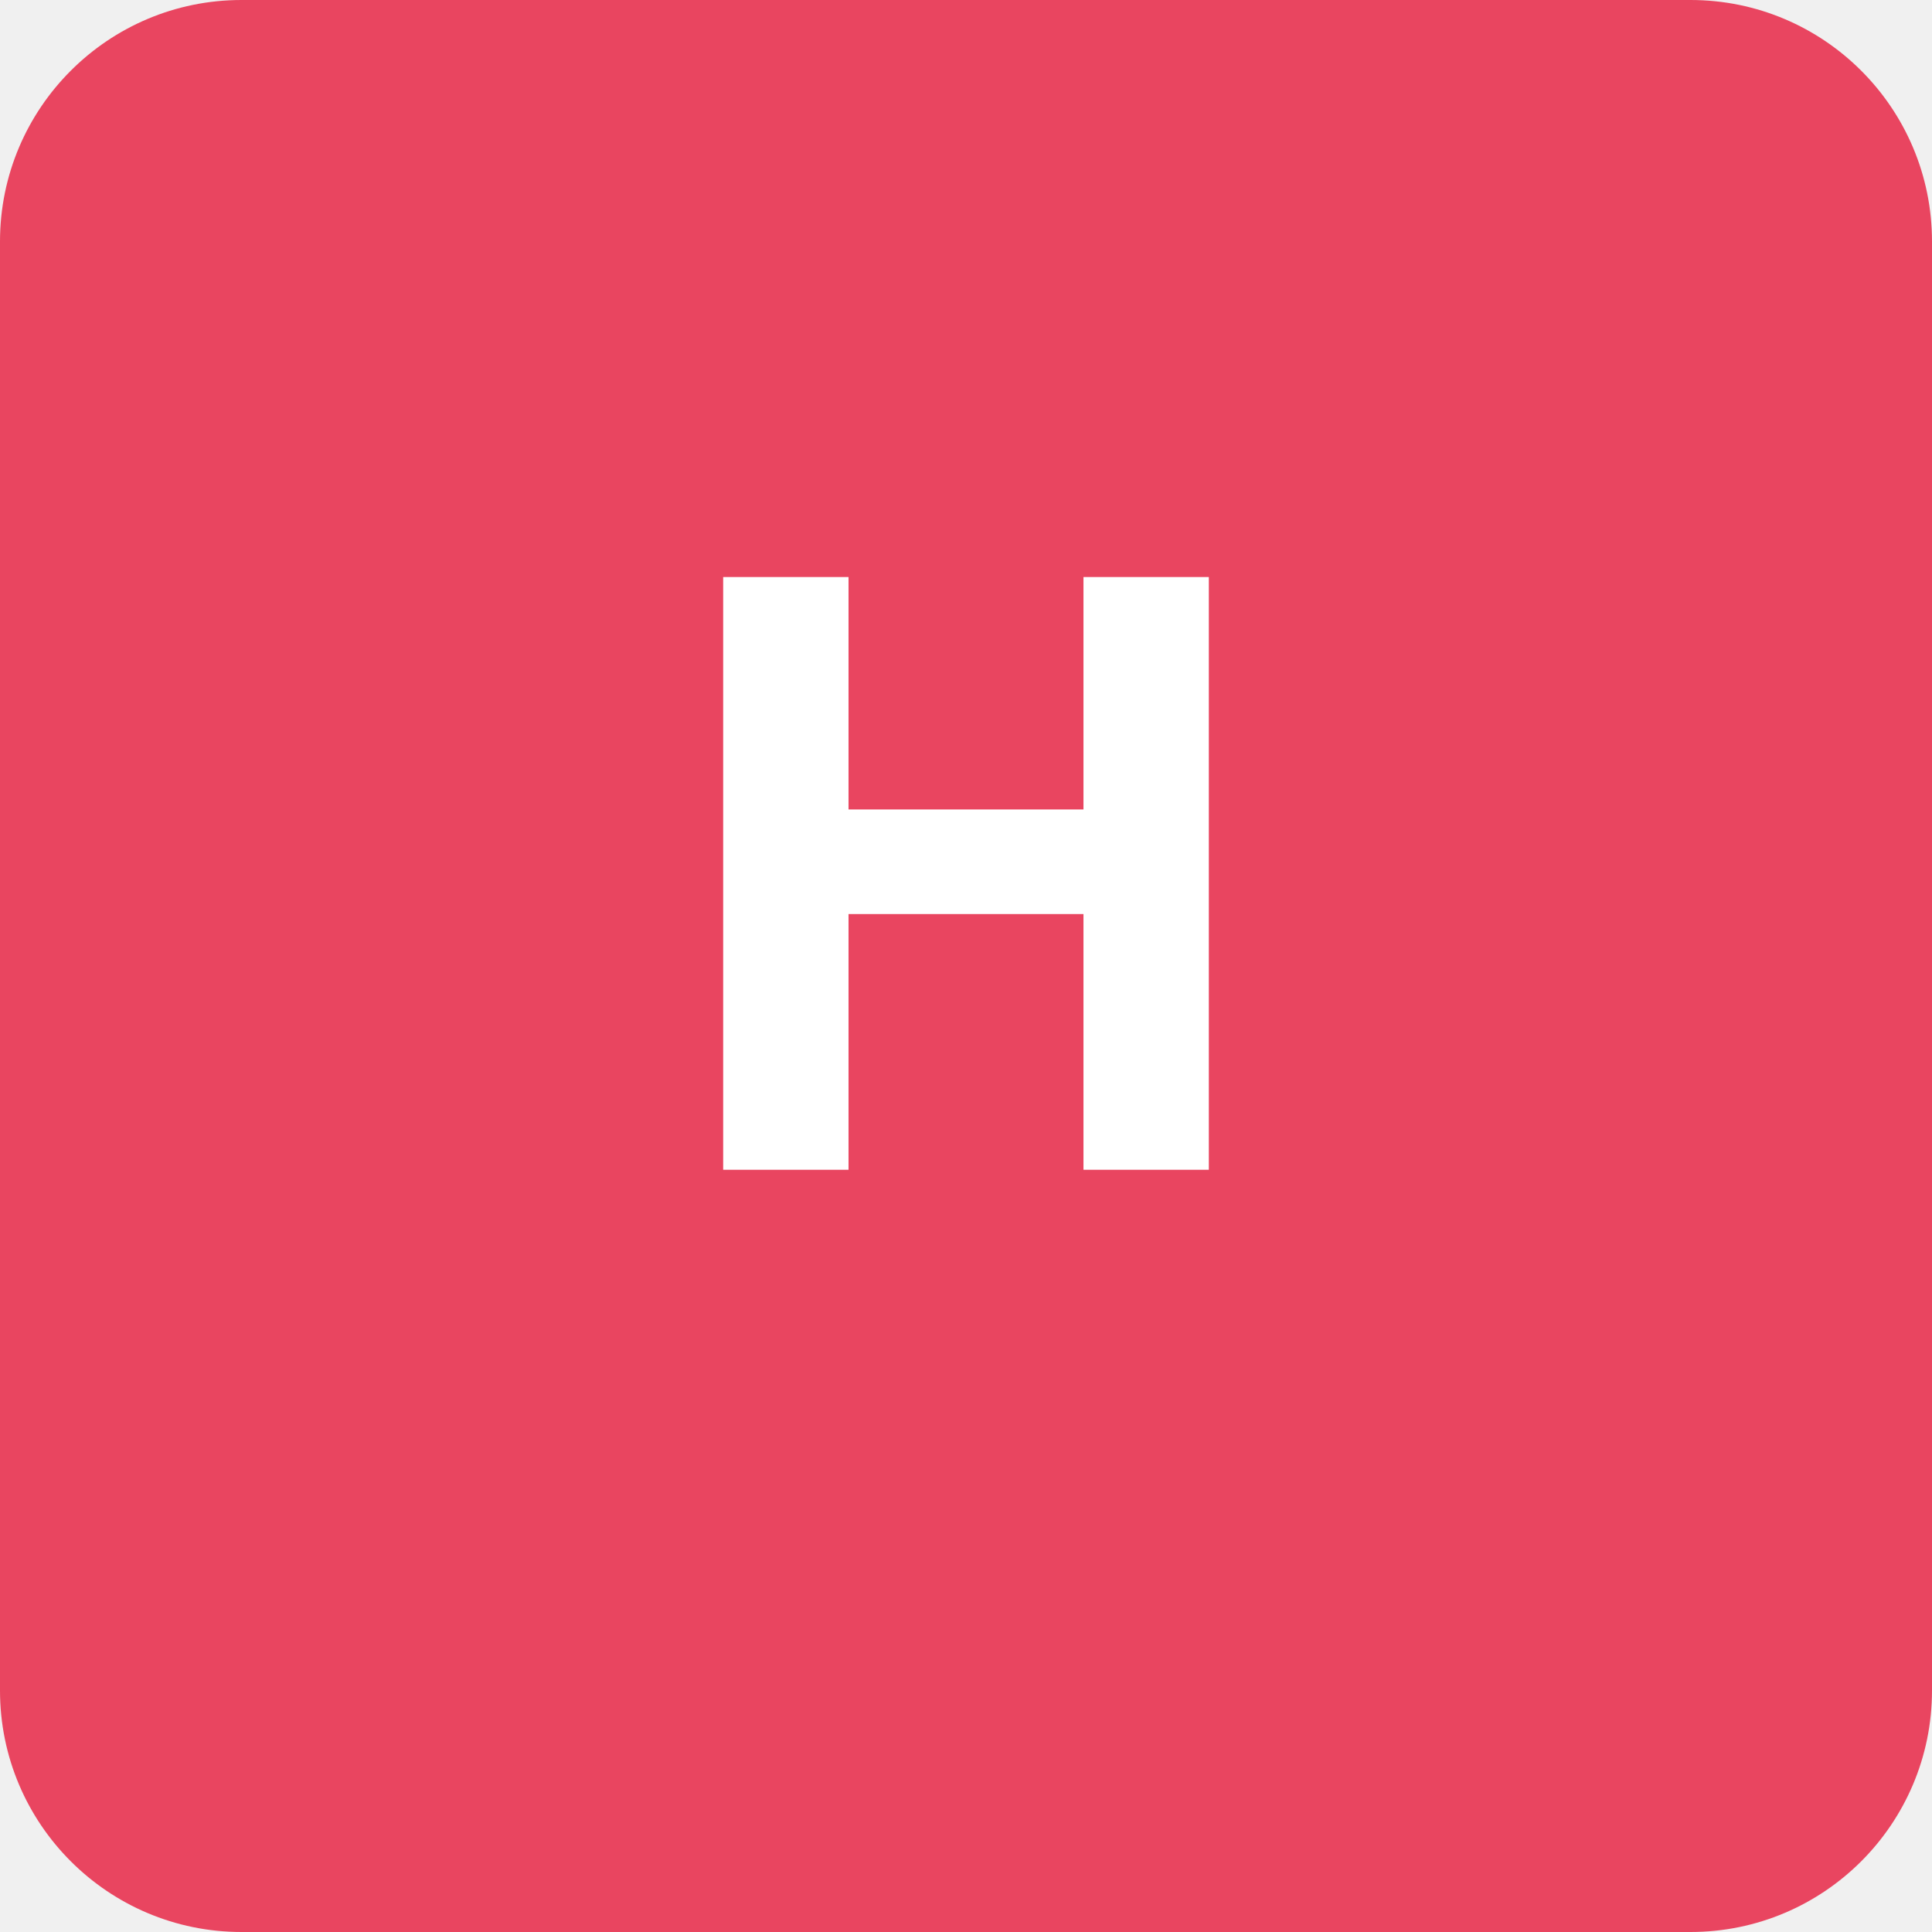
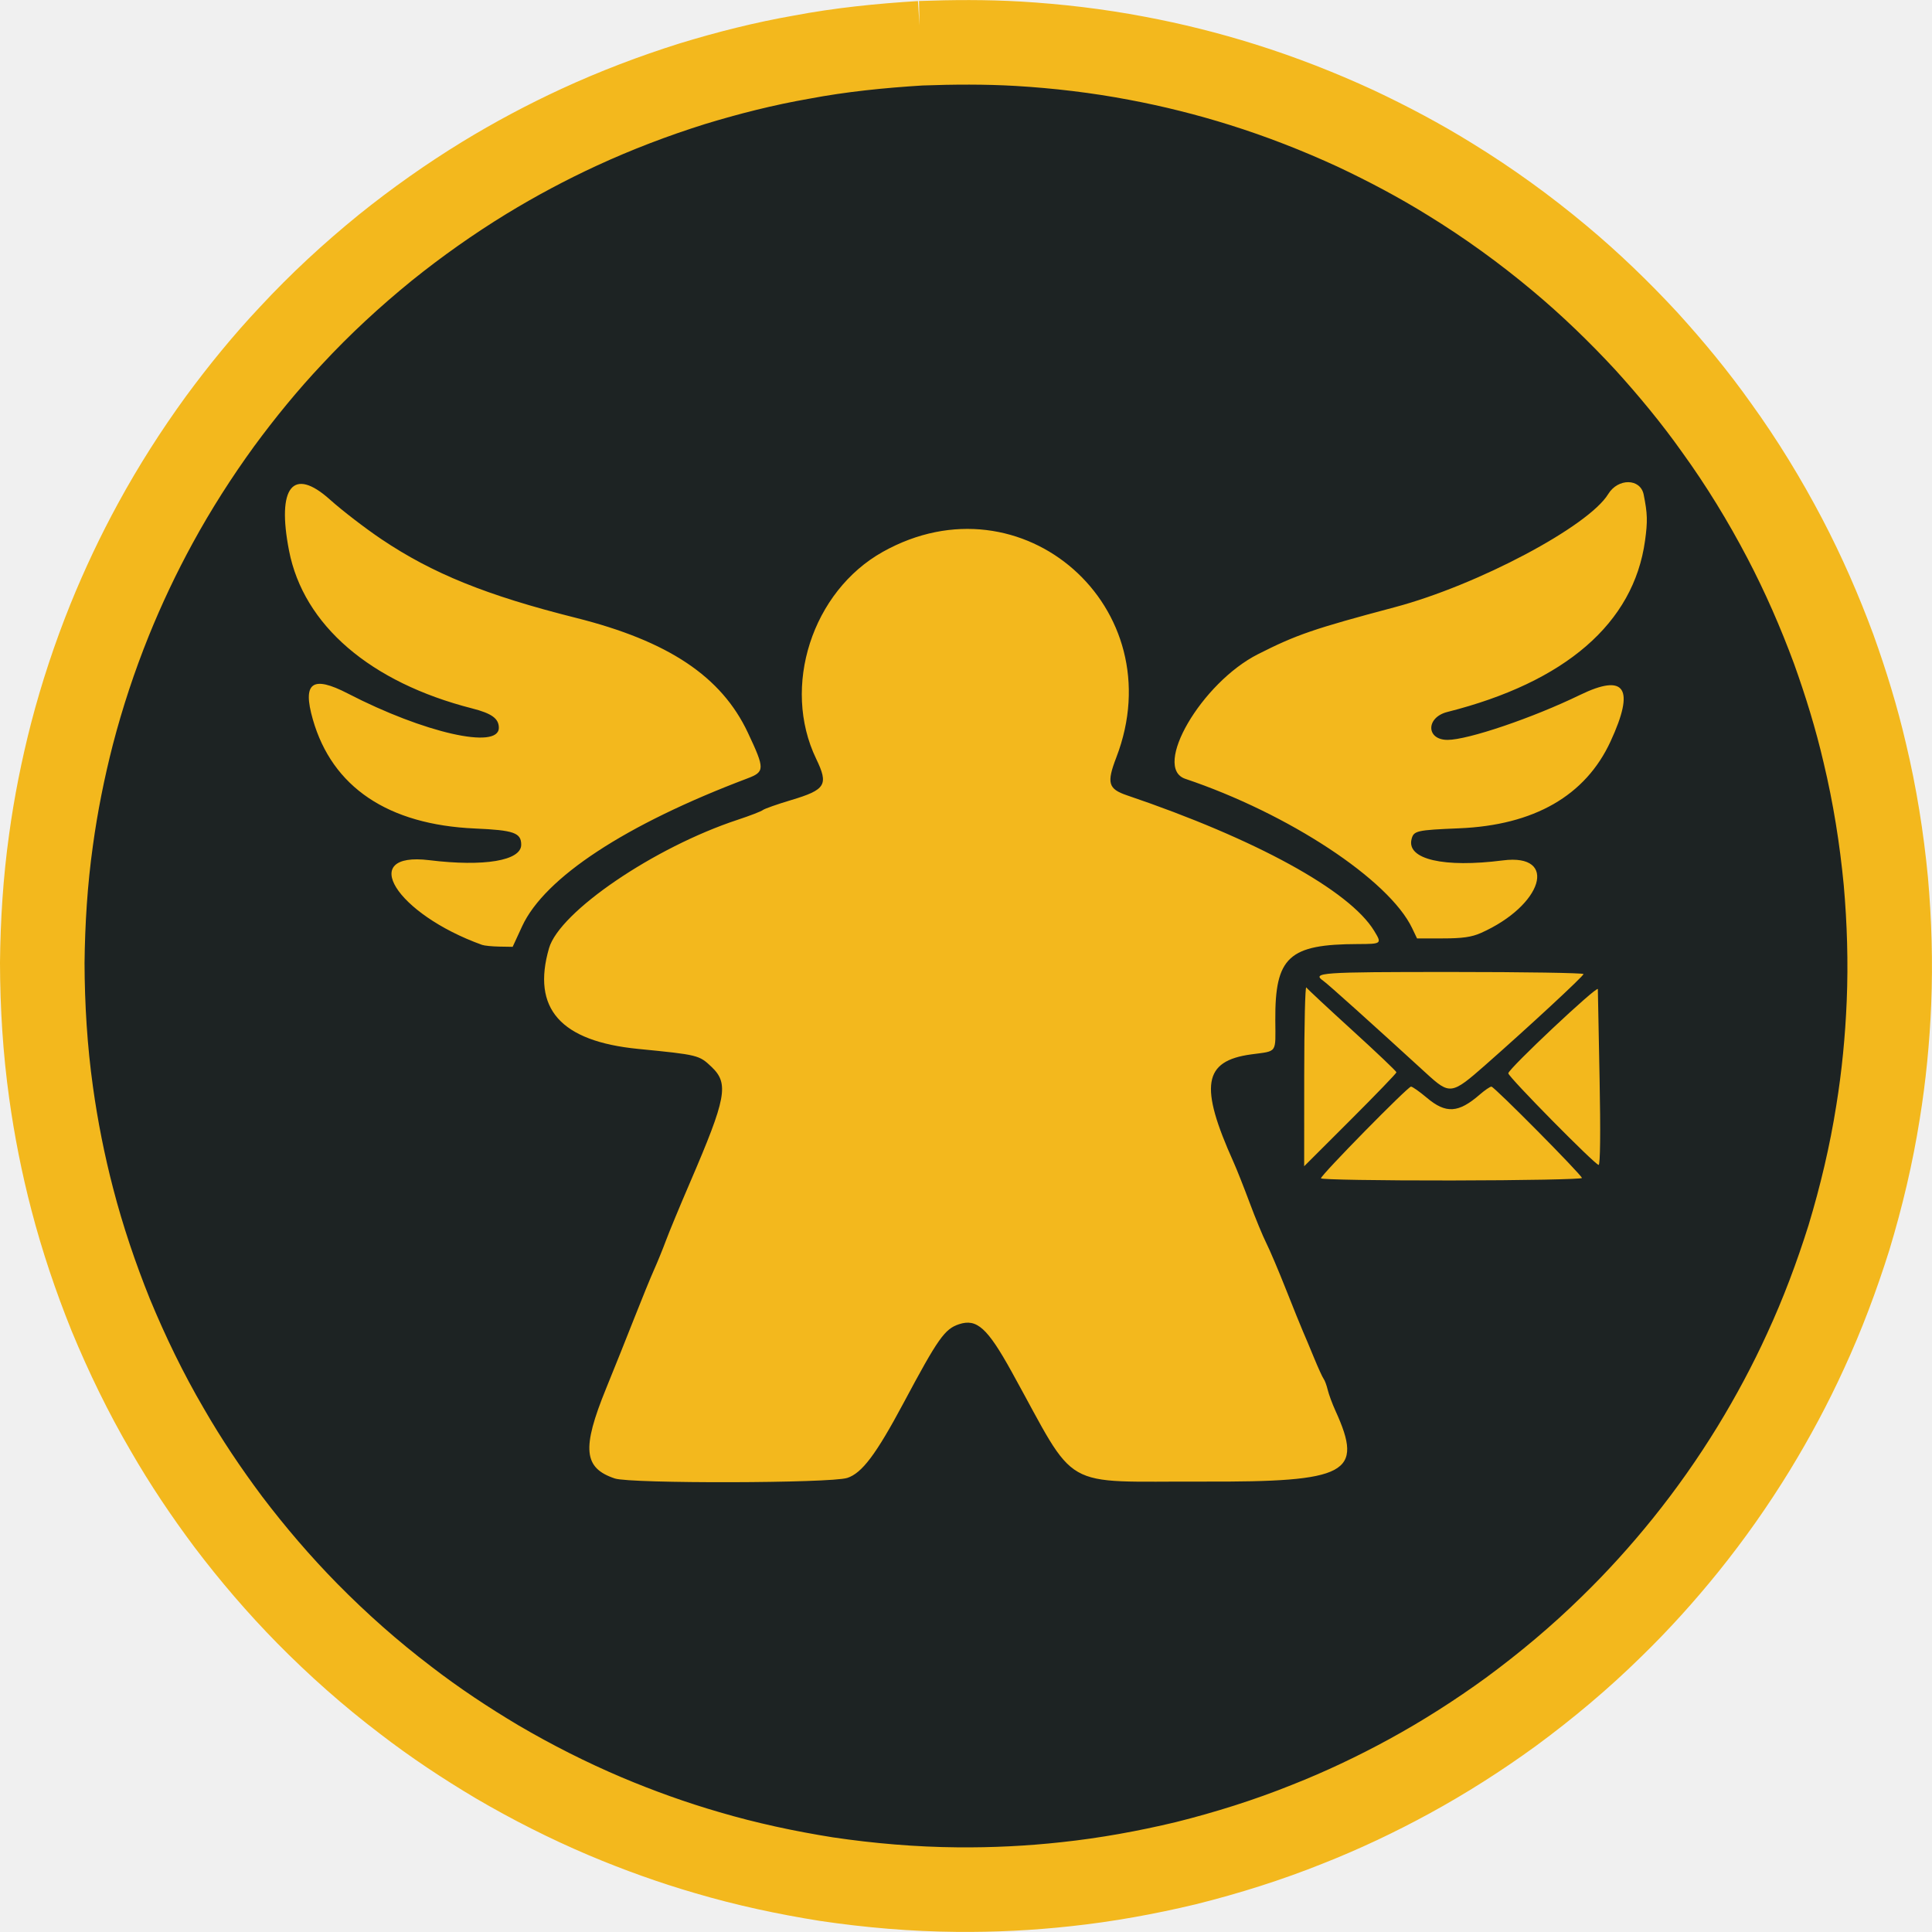
- <svg xmlns="http://www.w3.org/2000/svg" width="512" height="512" viewBox="0 0 512 512">
-   <rect width="512" height="512" fill="#e94560" rx="64" />
-   <text x="256" y="310" text-anchor="middle" fill="white" font-size="220" font-family="sans-serif" font-weight="bold">H</text>
+ <svg xmlns="http://www.w3.org/2000/svg" width="512" height="512" viewBox="0 0 182.807 182.794" version="1.1" id="svg1" xml:space="preserve">
+   <defs id="defs1" />
+   <g id="layer2" transform="translate(-13.59653,-57.10322)">
+     <g id="g2" transform="translate(3.590783,20.27868)">
+       <path style="fill:#f3b81d" d="M 93.929,203.483 C 53.873,200.827 32.416,182.041 24.135,142.824 15.9,107.299 26.857,84.409 56.087,62.027 84.672,38.886 108.313,36.827 139.906,55.569 c 33.058,18.713 46.427,44.702 40.741,82.086 -3.419,30.645 -9.757,38.207 -36.992,52.35 -14.605,7.747 -33.302,14.37 -49.727,13.478 z" id="path3" />
+       <path style="fill:#1d2323;fill-opacity:1" d="M 95.042,214.087 C 25.366,208.016 -7.189,123.243 39.626,69.784 44.43,64.298 57.775,53.38 59.675,53.38 c 0.055,0 1.1,-0.574 2.322,-1.275 15.292,-8.78 38.089,-12.291 55.202,-8.504 5.853,1.296 13.854,3.641 14.474,4.243 0.138,0.134 0.403,0.244 0.589,0.244 0.186,0 1.918,0.731 3.85,1.625 40.376,18.682 59.359,66.635 43.368,109.554 -2.101,5.638 -7.042,15.424 -8.256,16.35 -0.095,0.073 -0.381,0.537 -0.635,1.033 -1.42,2.77 -7.634,10.18 -12.34,14.714 -16.481,15.878 -40.924,24.665 -63.207,22.724 z m -4.876,-37.423 c 1.401,-0.453 2.732,-2.224 5.34,-7.106 3.266,-6.114 3.885,-6.993 5.247,-7.442 1.681,-0.555 2.686,0.355 4.98,4.505 6.341,11.47 4.367,10.337 18.103,10.386 13.703,0.048 15.234,-0.769 12.535,-6.693 -0.3,-0.658 -0.63,-1.55 -0.734,-1.982 -0.103,-0.432 -0.278,-0.904 -0.389,-1.049 -0.11,-0.146 -0.518,-1.038 -0.906,-1.984 -0.388,-0.946 -0.863,-2.077 -1.055,-2.514 -0.192,-0.437 -0.914,-2.223 -1.604,-3.969 -0.69,-1.746 -1.525,-3.711 -1.854,-4.366 -0.33,-0.655 -1.042,-2.381 -1.584,-3.836 -0.542,-1.455 -1.223,-3.175 -1.515,-3.823 -3.259,-7.239 -2.876,-9.587 1.665,-10.206 2.514,-0.343 2.299,-0.039 2.281,-3.232 -0.035,-5.992 1.266,-7.191 7.823,-7.208 2.252,-0.006 2.278,-0.026 1.53,-1.252 -2.331,-3.823 -11.212,-8.691 -23.395,-12.824 -1.772,-0.601 -1.93,-1.168 -1.003,-3.58 5.45,-14.171 -8.908,-26.825 -22.083,-19.461 -6.698,3.744 -9.607,12.767 -6.315,19.591 1.188,2.463 0.907,2.924 -2.378,3.906 -1.31,0.391 -2.51,0.815 -2.667,0.94 -0.157,0.126 -1.229,0.54 -2.381,0.92 -7.903,2.607 -16.852,8.698 -17.852,12.151 -1.654,5.71 1.084,8.806 8.428,9.53 5.686,0.56 5.772,0.582 6.948,1.7 1.666,1.585 1.415,2.926 -2.059,10.995 -0.94,2.183 -1.951,4.624 -2.248,5.424 -0.297,0.8 -0.806,2.051 -1.132,2.778 -0.326,0.728 -1.153,2.752 -1.839,4.498 -0.685,1.746 -1.901,4.782 -2.702,6.747 -2.312,5.673 -2.132,7.518 0.831,8.505 1.5,0.5 20.415,0.456 21.982,-0.051 z m 69.522,-28.386 c -0.069,-0.34 -8.295,-8.644 -8.563,-8.644 -0.131,0 -0.629,0.34 -1.107,0.755 -2.016,1.751 -3.199,1.823 -5.001,0.303 -0.69,-0.582 -1.366,-1.058 -1.501,-1.058 -0.302,0 -8.523,8.37 -8.523,8.678 0,0.121 5.566,0.213 12.369,0.203 6.803,-0.01 12.349,-0.116 12.325,-0.237 z m -17.55,-9.998 c 0,-0.093 -1.875,-1.877 -4.167,-3.964 -2.292,-2.087 -4.255,-3.917 -4.362,-4.067 -0.107,-0.15 -0.196,3.596 -0.198,8.324 l -0.004,8.596 4.366,-4.36 c 2.401,-2.398 4.366,-4.436 4.366,-4.529 z m 19.222,0.627 c -0.087,-4.475 -0.162,-8.299 -0.165,-8.497 -0.007,-0.408 -8.473,7.551 -8.473,7.965 0,0.339 8.214,8.668 8.548,8.668 0.154,0 0.188,-3.114 0.09,-8.136 z m -10.803,-1.323 c 4.127,-3.63 9.255,-8.381 9.283,-8.599 0.014,-0.109 -5.63,-0.198 -12.542,-0.198 -12.399,0 -13.2,0.056 -12.066,0.85 0.439,0.308 4.566,4.015 9.729,8.741 2.236,2.047 2.393,2.025 5.597,-0.794 z M 59.41,124.463 c 2.129,-4.608 9.783,-9.634 21.293,-13.982 1.685,-0.637 1.689,-0.889 0.065,-4.341 -2.501,-5.315 -7.526,-8.668 -16.286,-10.865 -8.427,-2.114 -13.55,-4.187 -18.389,-7.441 -1.528,-1.028 -3.717,-2.711 -4.864,-3.741 -3.498,-3.141 -5.05,-1.206 -3.874,4.83 1.372,7.04 7.67,12.463 17.337,14.929 1.845,0.471 2.514,0.957 2.514,1.831 0,2.088 -7.079,0.482 -14.279,-3.24 -3.377,-1.746 -4.321,-1.051 -3.322,2.443 1.832,6.414 7.114,9.966 15.352,10.326 3.672,0.16 4.366,0.404 4.366,1.537 0,1.504 -3.512,2.095 -8.686,1.461 -6.852,-0.839 -3.172,5.079 4.982,8.012 0.218,0.079 0.959,0.152 1.646,0.164 l 1.249,0.021 z m 90.709,0.639 c 5.875,-2.609 7.38,-7.551 2.092,-6.873 -5.591,0.717 -9.122,-0.102 -8.644,-2.004 0.202,-0.804 0.46,-0.864 4.523,-1.033 7.074,-0.295 11.934,-3.085 14.303,-8.212 2.338,-5.059 1.398,-6.488 -2.895,-4.403 -4.471,2.172 -10.592,4.249 -12.524,4.249 -2.041,0 -2.056,-2.127 -0.02,-2.641 11.178,-2.822 17.628,-8.408 18.705,-16.198 0.256,-1.852 0.235,-2.568 -0.128,-4.374 -0.31,-1.54 -2.424,-1.569 -3.355,-0.046 -1.869,3.058 -12.35,8.617 -20.172,10.698 -7.699,2.049 -9.327,2.608 -12.972,4.455 -5.345,2.709 -10.021,10.732 -6.872,11.791 9.766,3.283 19.278,9.547 21.466,14.136 l 0.46,0.964 h 2.443 c 1.837,0 2.727,-0.126 3.589,-0.509 z" id="path2" />
+     </g>
+   </g>
+   <g id="layer1" transform="translate(-13.59653,-57.10322)">
+     <path id="path16" style="fill:none;fill-opacity:1;stroke:#f3b81d;stroke-width:8;stroke-dasharray:none;stroke-opacity:1" d="m 100.703,61.189 c -3.785,0.234 -7.565,0.612 -11.293,1.32 -3.492,0.61 -6.935,1.482 -10.324,2.517 -3.647,1.148 -7.226,2.51 -10.698,4.114 -3.076,1.42 -6.072,3.021 -8.965,4.785 -3.261,1.999 -6.389,4.208 -9.368,6.606 -3.16,2.568 -6.159,5.337 -8.928,8.324 -2.41,2.556 -4.635,5.286 -6.717,8.114 -2.229,3.07 -4.274,6.271 -6.091,9.602 -1.625,2.973 -3.075,6.043 -4.348,9.183 -1.418,3.518 -2.612,7.124 -3.567,10.795 -0.85,3.311 -1.524,6.672 -1.985,10.06 -0.538,3.842 -0.781,7.718 -0.823,11.597 0.013,4.104 0.265,8.209 0.834,12.275 0.471,3.394 1.14,6.764 2.004,10.08 0.966,3.724 2.201,7.373 3.636,10.942 1.546,3.742 3.316,7.396 5.363,10.891 1.736,3.019 3.684,5.915 5.768,8.703 2.31,3.048 4.801,5.955 7.483,8.681 2.897,2.938 5.993,5.682 9.279,8.179 2.763,2.132 5.679,4.064 8.677,5.848 3.3,1.934 6.717,3.663 10.238,5.157 3.15,1.329 6.374,2.488 9.658,3.44 3.691,1.088 7.459,1.893 11.259,2.499 4.09,0.605 8.219,0.956 12.355,0.992 3.45,0.033 6.905,-0.137 10.335,-0.514 3.811,-0.408 7.586,-1.094 11.313,-1.985 3.92,-0.98 7.785,-2.193 11.535,-3.702 3.289,-1.298 6.491,-2.815 9.595,-4.508 3.337,-1.823 6.548,-3.868 9.623,-6.104 3.355,-2.469 6.556,-5.15 9.528,-8.07 2.49,-2.422 4.824,-5.004 7.004,-7.708 2.347,-2.912 4.501,-5.974 6.454,-9.163 1.814,-2.971 3.464,-6.047 4.909,-9.215 1.604,-3.472 2.946,-7.059 4.094,-10.706 1.176,-3.89 2.119,-7.852 2.753,-11.868 0.56,-3.437 0.895,-6.911 1.038,-10.389 0.158,-3.83 0.041,-7.666 -0.295,-11.484 -0.391,-4.085 -1.04,-8.146 -1.996,-12.138 -0.774,-3.331 -1.782,-6.606 -2.938,-9.823 -1.326,-3.587 -2.859,-7.097 -4.634,-10.485 -1.906,-3.633 -4.05,-7.145 -6.454,-10.47 -2.031,-2.866 -4.275,-5.58 -6.635,-8.18 -2.577,-2.784 -5.311,-5.423 -8.224,-7.854 -3.259,-2.728 -6.712,-5.225 -10.334,-7.451 -2.886,-1.791 -5.895,-3.384 -8.967,-4.831 -3.474,-1.601 -7.041,-2.994 -10.691,-4.139 -3.284,-1.03 -6.631,-1.867 -10.014,-2.501 -3.705,-0.703 -7.454,-1.146 -11.218,-1.37 -3.075,-0.178 -6.153,-0.157 -9.23,-0.046 z" />
+   </g>
</svg>
